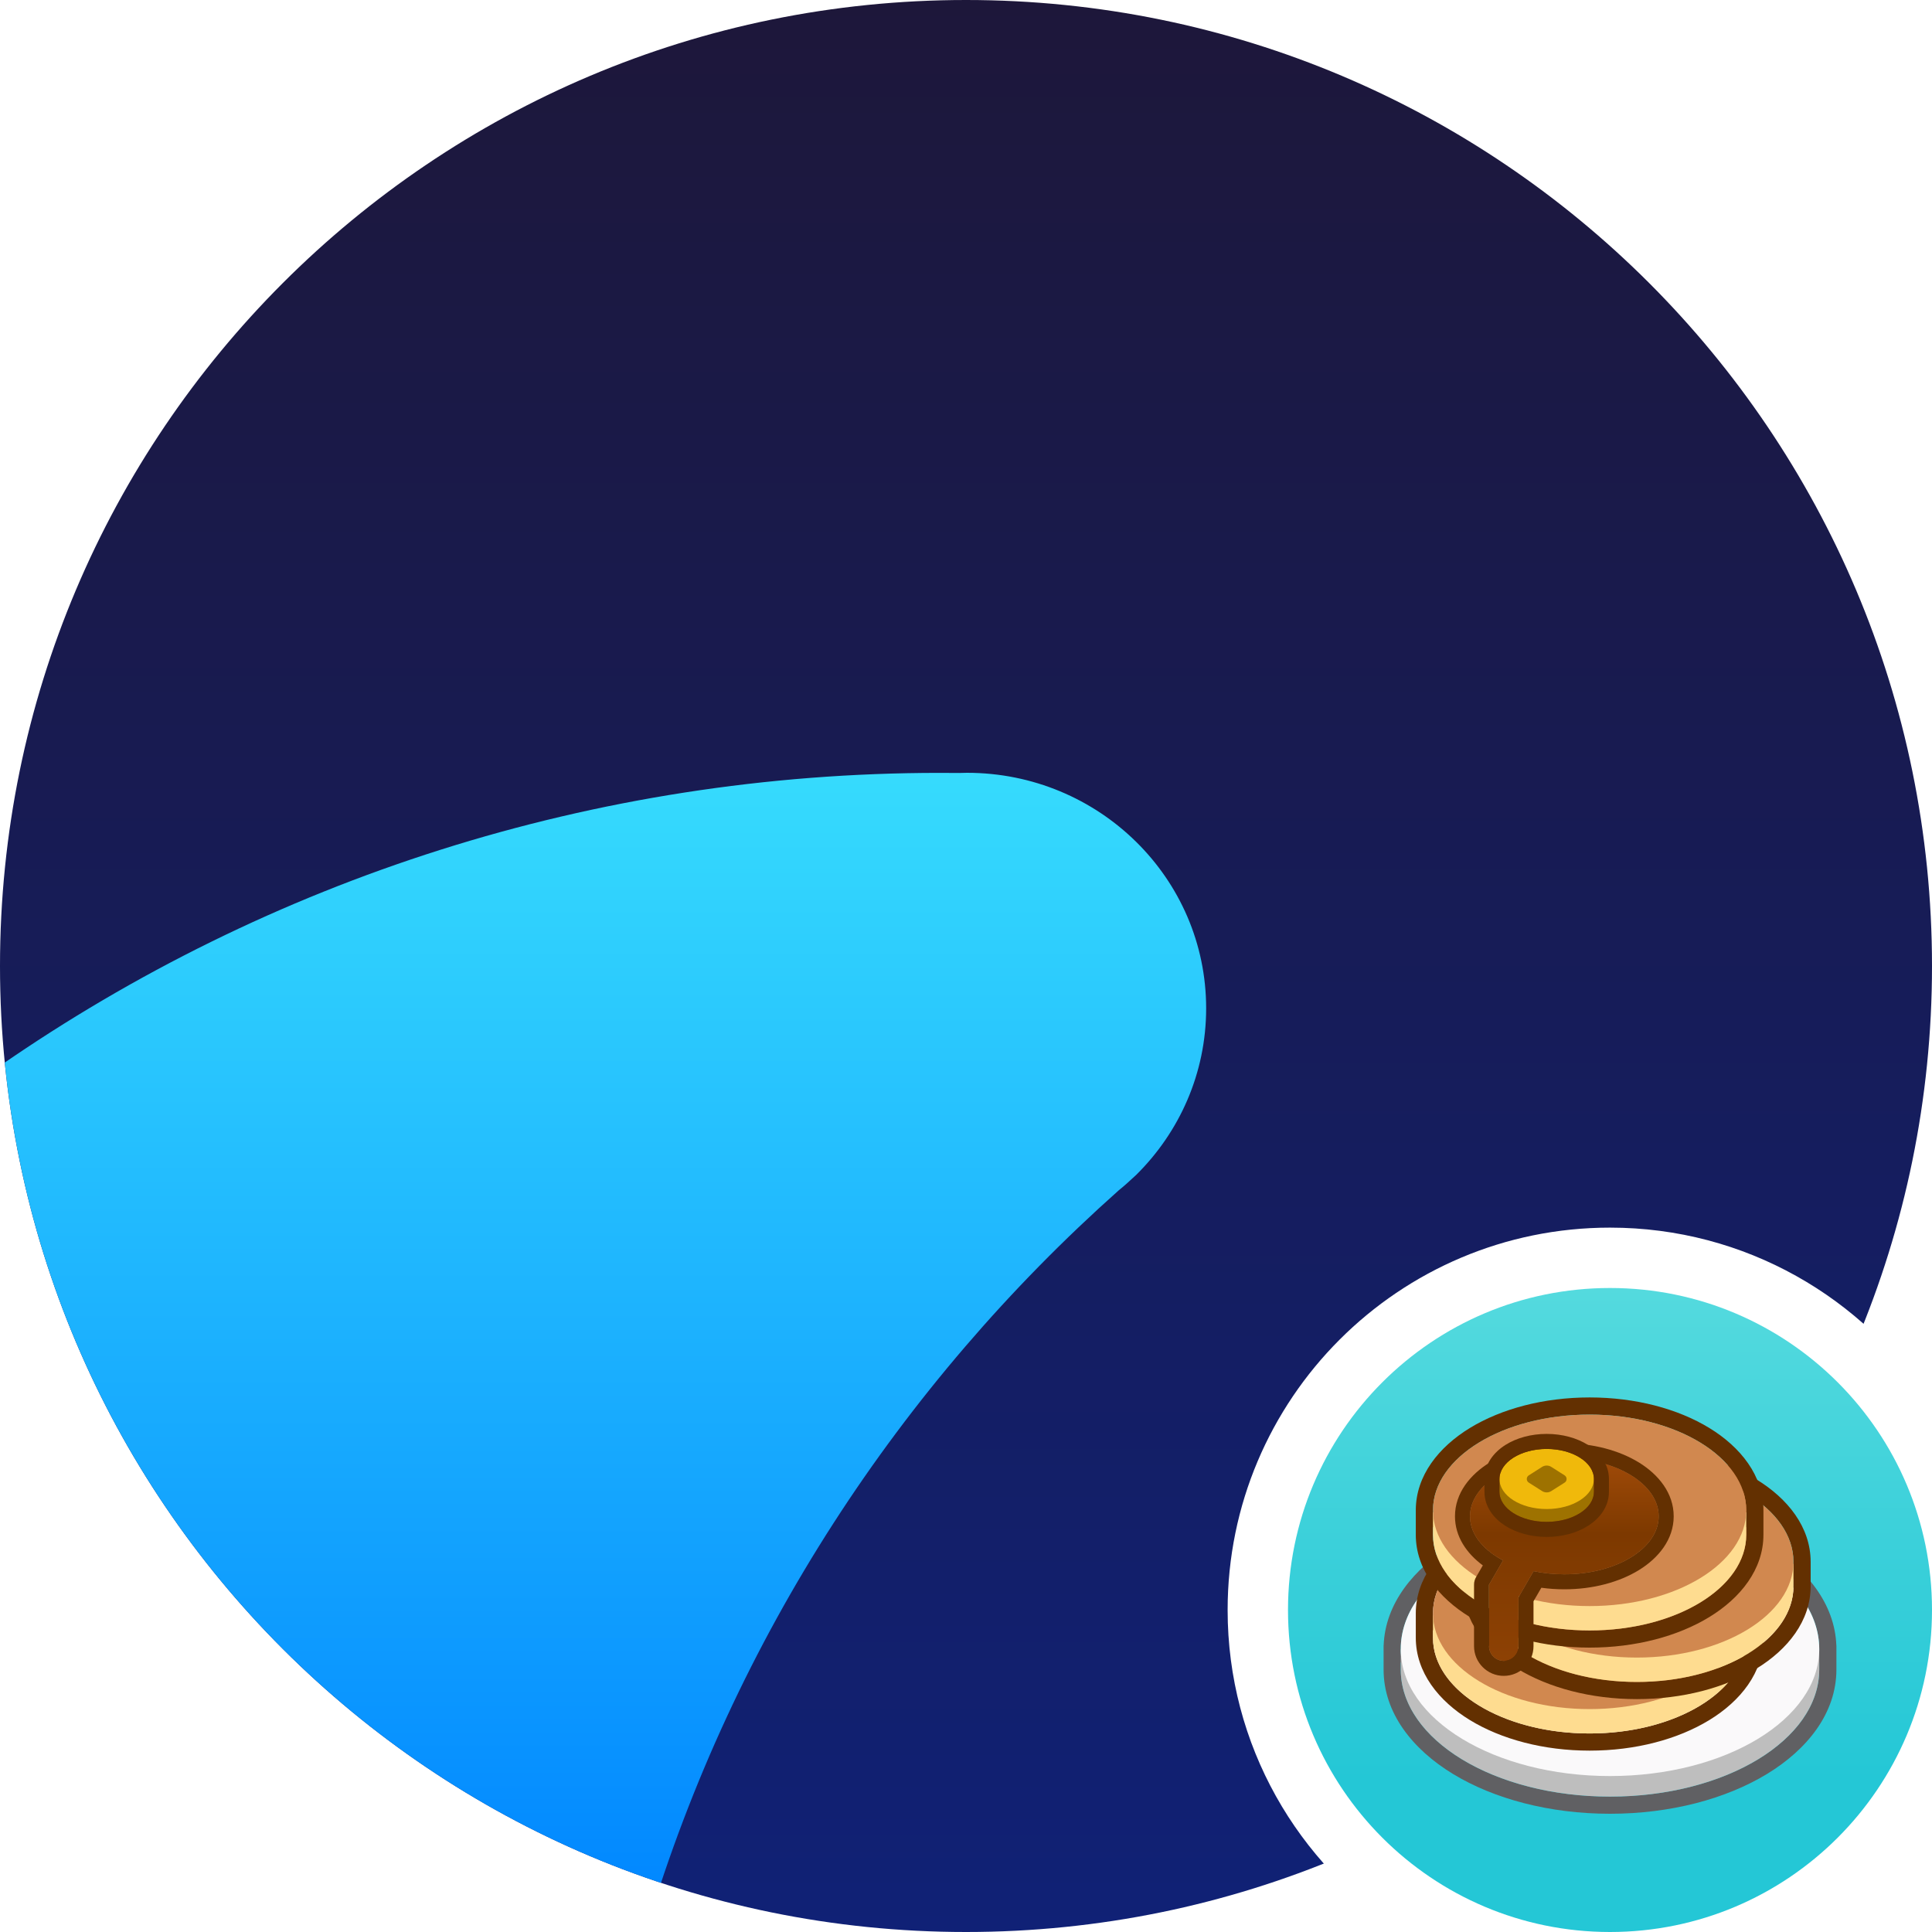
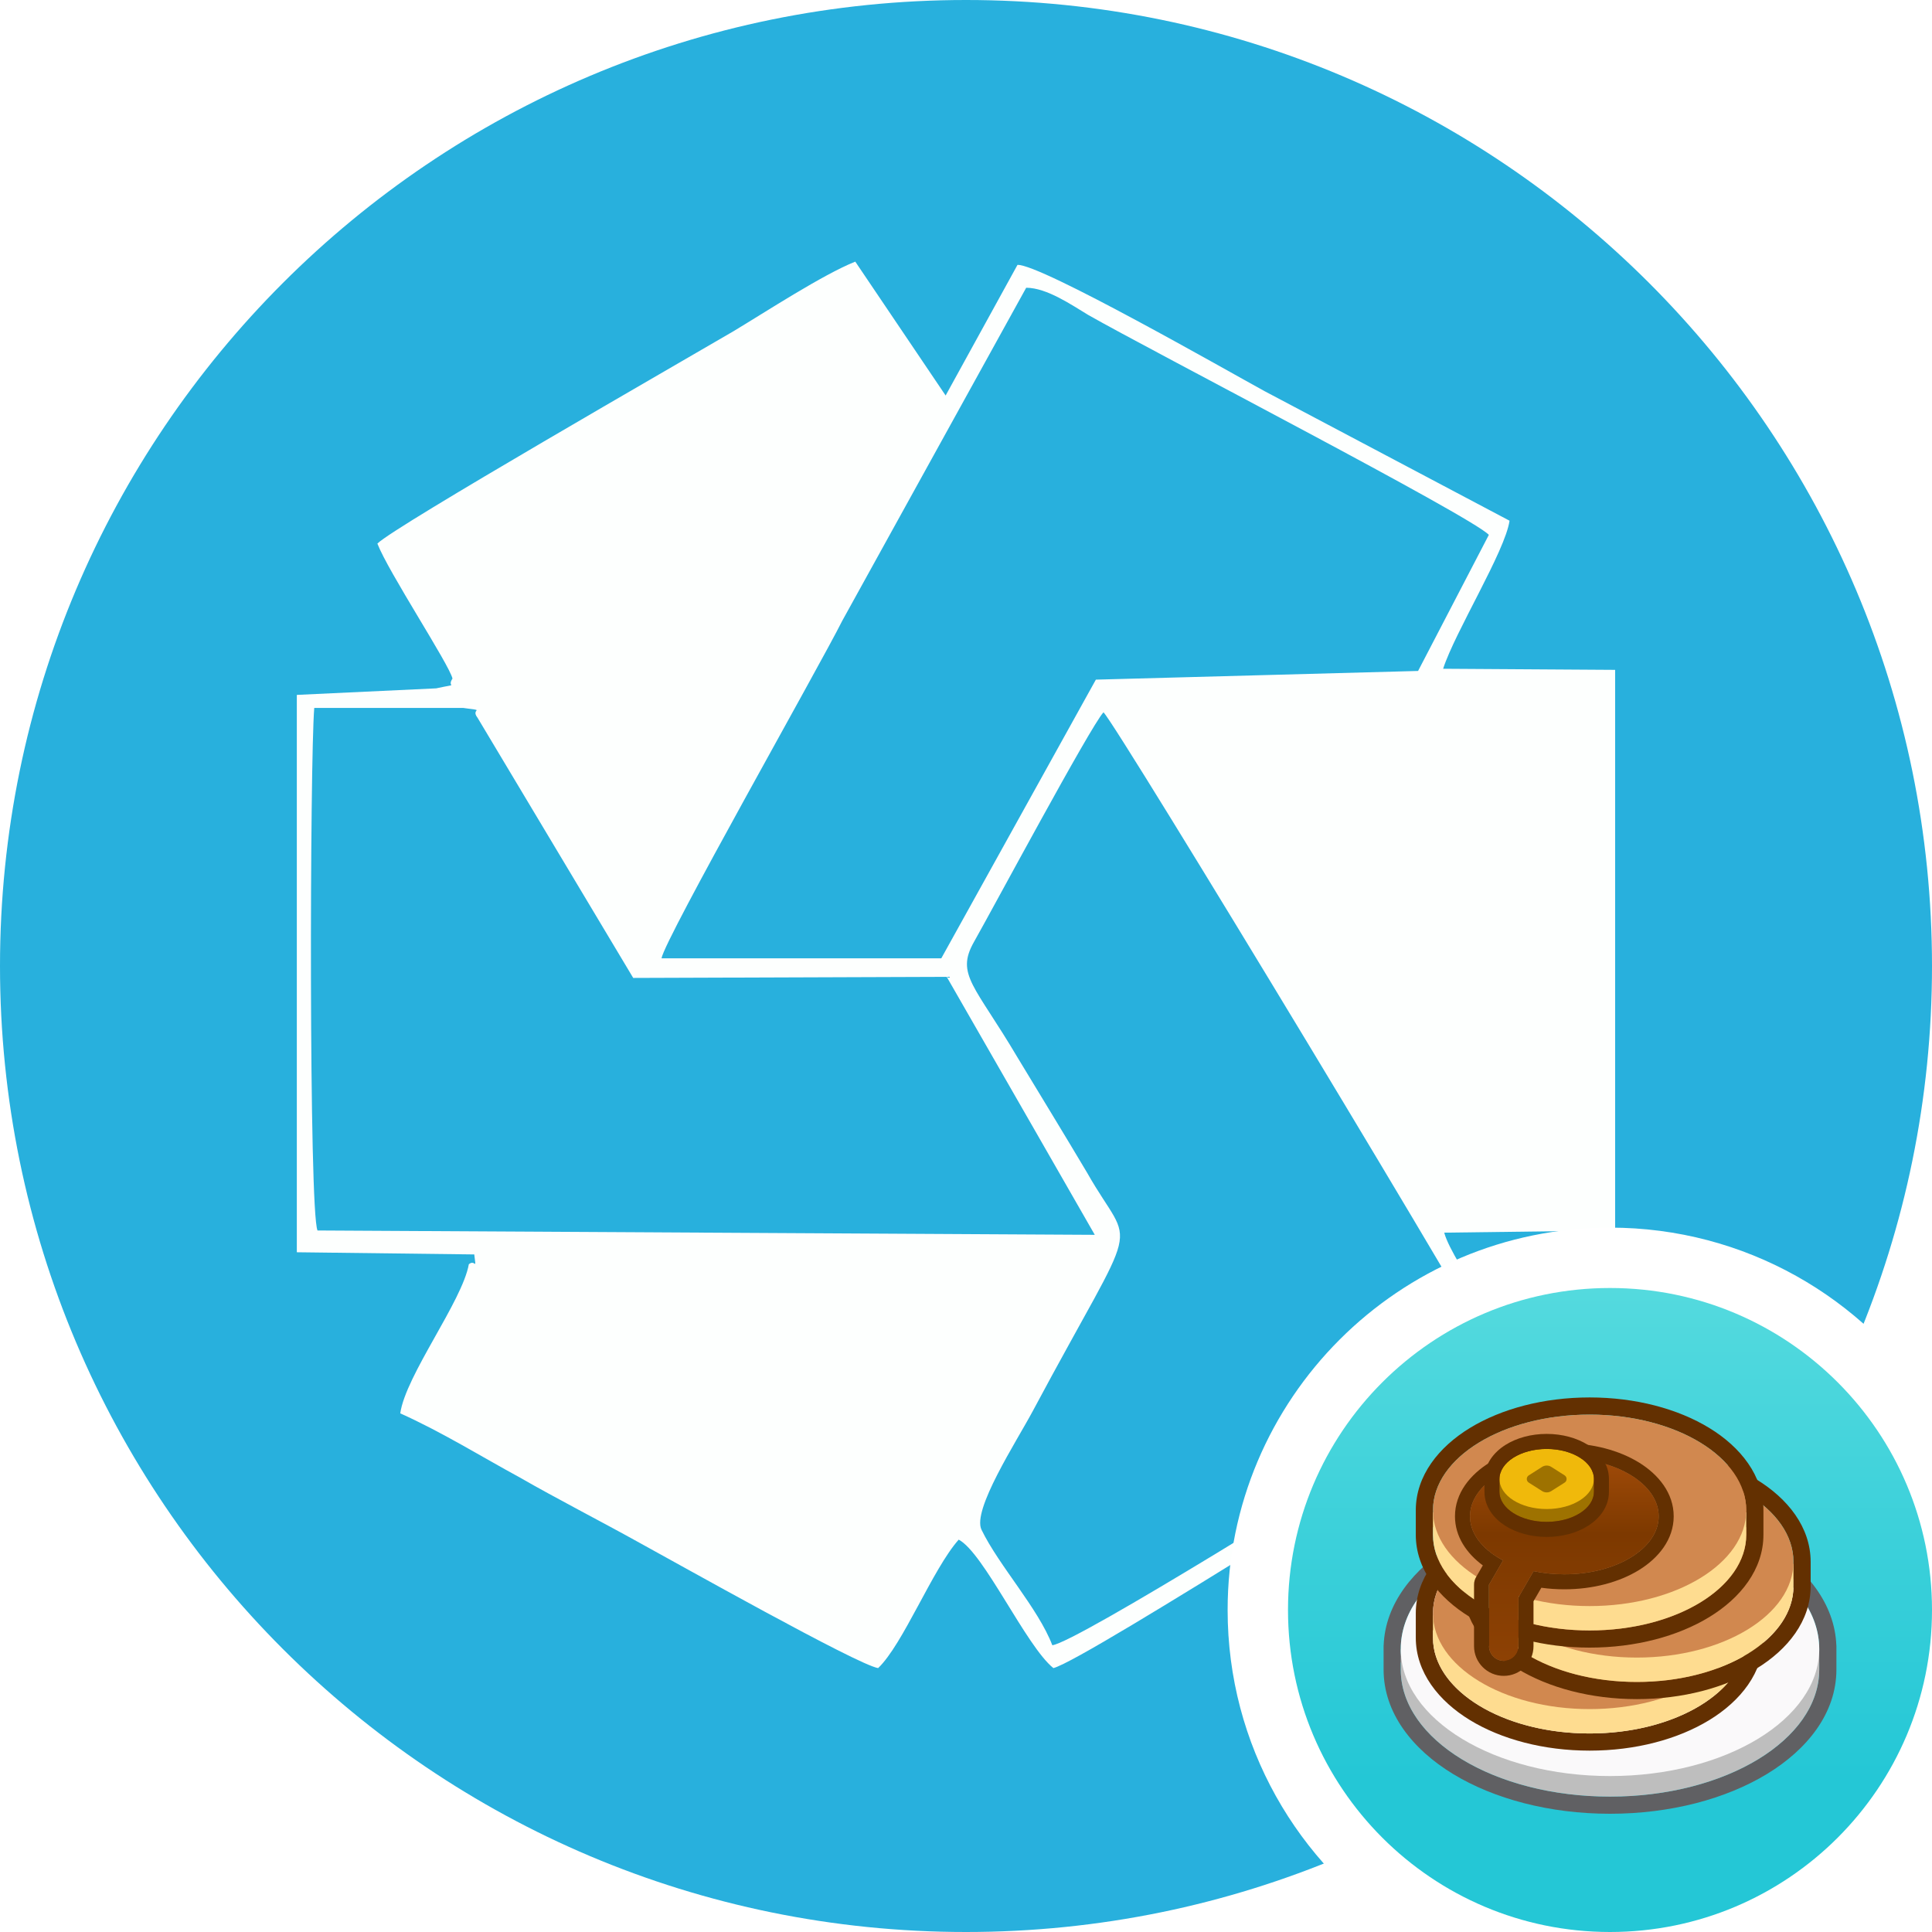
- <svg xmlns="http://www.w3.org/2000/svg" width="96" height="96" fill="none" viewBox="0 0 96 96">
-   <mask id="mask0" width="96" height="96" x="0" y="0" mask-type="alpha" maskUnits="userSpaceOnUse">
-     <path fill="#C4C4C4" fill-rule="evenodd" d="M96 0H0V96H69.749C64.487 92.621 61 86.718 61 80C61 69.507 69.507 61 80 61C86.718 61 92.621 64.487 96 69.749V0Z" clip-rule="evenodd" />
+ <svg xmlns="http://www.w3.org/2000/svg" width="96" height="96" viewBox="0 0 96 96" fill="none">
+   <mask id="mask0" mask-type="alpha" maskUnits="userSpaceOnUse" x="0" y="0" width="96" height="96">
+     <path fill-rule="evenodd" clip-rule="evenodd" d="M96 0H0V96H69.749C64.487 92.621 61 86.718 61 80C61 69.507 69.507 61 80 61C86.718 61 92.621 64.487 96 69.749V0Z" fill="#C4C4C4" />
  </mask>
  <g mask="url(#mask0)">
-     <path fill="url(#paint0_linear)" d="M48 96C74.51 96 96 74.51 96 48C96 21.49 74.51 0 48 0C21.49 0 0 21.49 0 48C0 74.51 21.49 96 48 96Z" />
-     <mask id="mask1" width="96" height="96" x="0" y="0" mask-type="alpha" maskUnits="userSpaceOnUse">
-       <path fill="url(#paint1_linear)" d="M48 96C74.51 96 96 74.51 96 48C96 21.49 74.51 0 48 0C21.49 0 0 21.49 0 48C0 74.51 21.49 96 48 96Z" />
-     </mask>
-     <g mask="url(#mask1)">
-       <path fill="url(#paint2_linear)" d="M32.151 95.745C14.162 89.485 1.044 72.823 0 52.961C13.309 43.75 29.47 38.403 46.688 38.404C47.014 38.404 47.342 38.406 47.669 38.409C47.691 38.409 47.715 38.408 47.738 38.407C47.841 38.404 47.943 38.4 48.047 38.4C54.611 38.4 59.933 43.64 59.933 50.103C59.933 53.334 58.603 56.259 56.455 58.382C56.101 58.713 55.849 58.938 55.587 59.149C44.721 68.822 36.472 81.383 32.151 95.745Z" />
-     </g>
+     <circle cx="48" cy="48" r="48" fill="#28B0DD" />
+     <path fill-rule="evenodd" clip-rule="evenodd" d="M23.729 35.665L31.464 48.593L47.042 48.538C48.897 51.762 54.399 61.358 54.399 61.358L15.777 61.142C15.344 60.168 15.398 37.774 15.615 35.178H23.025C24.215 35.34 23.35 35.178 23.729 35.665ZM52.289 81.751C51.586 79.912 49.639 77.802 48.773 76.017C48.286 75.043 50.504 71.636 51.315 70.121C56.779 59.898 56.346 62.386 54.02 58.275C52.83 56.274 51.802 54.597 50.558 52.541C48.449 48.971 47.475 48.43 48.394 46.807C49.314 45.185 54.182 36.097 54.831 35.394C55.48 35.989 74.575 67.579 74.791 68.498C73.872 68.877 72.898 69.634 71.978 70.121C70.951 70.716 70.085 71.257 69.166 71.798C67.002 73.15 53.533 81.589 52.289 81.751ZM32.87 47.619C33.032 46.645 40.713 33.122 41.849 30.85L50.991 14.298C52.019 14.298 53.263 15.164 54.074 15.65C57.103 17.381 73.115 25.657 73.98 26.577L70.464 33.339L54.453 33.771L46.772 47.619H32.87ZM22.484 33.717C22.16 34.204 22.917 33.934 21.673 34.204L14.749 34.529V62.224L23.566 62.332C23.674 63.197 23.62 62.548 23.296 62.819C22.971 64.658 20.158 68.336 19.888 70.229C21.943 71.149 23.945 72.393 25.838 73.421C27.623 74.448 29.841 75.584 31.788 76.666C33.573 77.64 42.607 82.725 43.634 82.887C44.879 81.697 46.339 77.965 47.637 76.504C48.881 77.153 50.991 81.805 52.343 82.887C54.02 82.454 72.574 70.446 76.09 68.715C75.603 67.2 72.195 62.819 71.762 61.25L80.255 61.142V33.285L71.708 33.23C72.303 31.391 74.791 27.389 75.008 25.874L62.837 19.437C61.052 18.463 51.694 13.108 50.558 13.162L46.988 19.653L42.498 13C40.876 13.649 38.063 15.488 36.44 16.462C33.952 17.922 19.617 26.144 18.752 27.01C19.293 28.416 22.322 33.014 22.484 33.717Z" fill="#FDFFFE" />
  </g>
-   <circle cx="80" cy="80" r="16" fill="url(#paint3_linear)" />
-   <path fill="#606063" fill-rule="evenodd" d="M69.607 81.758C69.605 81.818 69.603 81.878 69.603 81.938C69.603 82.165 69.623 82.39 69.662 82.611H69.603V82.959C69.603 83.129 69.614 83.298 69.636 83.464C70.059 86.715 74.538 89.272 80 89.272C85.462 89.272 89.941 86.715 90.364 83.464C90.386 83.298 90.397 83.129 90.397 82.959V82.611H90.338C90.377 82.39 90.397 82.165 90.397 81.938C90.397 81.878 90.395 81.818 90.393 81.758C90.236 78.355 85.643 75.625 80 75.625C74.357 75.625 69.764 78.355 69.607 81.758ZM68.753 81.758C68.831 79.681 70.242 77.937 72.206 76.745C74.241 75.509 76.999 74.772 80 74.772C83.001 74.772 85.759 75.509 87.794 76.745C89.758 77.937 91.169 79.681 91.247 81.758H91.25V82.959C91.25 85.115 89.815 86.925 87.794 88.152C85.759 89.388 83.001 90.125 80 90.125C76.999 90.125 74.241 89.388 72.206 88.152C70.185 86.925 68.75 85.115 68.75 82.959V81.758H68.753Z" clip-rule="evenodd" />
-   <path fill="#BEBEBE" d="M90.397 82.959C90.397 86.446 85.742 89.272 80 89.272C74.258 89.272 69.603 86.446 69.603 82.959V81.96H90.397V82.959Z" />
-   <path fill="#FAF9FA" d="M90.397 81.938C90.397 85.424 85.742 88.251 80 88.251C74.258 88.251 69.603 85.424 69.603 81.938C69.603 78.451 74.258 75.625 80 75.625C85.742 75.625 90.397 78.451 90.397 81.938Z" />
-   <path fill="#633001" fill-rule="evenodd" d="M71.203 80.154C71.203 80.159 71.203 80.162 71.203 80.166C71.203 80.453 71.244 80.735 71.324 81.008H71.203V81.377C71.203 81.54 71.216 81.702 71.242 81.861C71.639 84.261 74.955 86.135 78.987 86.135C83.019 86.135 86.335 84.261 86.731 81.861C86.758 81.702 86.771 81.54 86.771 81.377V81.008H86.65C86.728 80.742 86.769 80.469 86.771 80.19C86.771 80.182 86.771 80.174 86.771 80.166C86.771 80.162 86.771 80.159 86.771 80.154C86.761 77.533 83.28 75.409 78.987 75.409C74.694 75.409 71.213 77.533 71.203 80.154ZM70.35 80.154H70.35V81.377C70.35 83.101 71.489 84.523 73.038 85.469C74.601 86.424 76.707 86.988 78.987 86.988C81.267 86.988 83.373 86.424 84.936 85.469C86.485 84.523 87.624 83.101 87.624 81.377V80.193C87.624 80.184 87.624 80.175 87.624 80.166C87.624 78.443 86.485 77.021 84.936 76.075C83.373 75.119 81.267 74.556 78.987 74.556C76.707 74.556 74.601 75.119 73.038 76.075C71.493 77.019 70.355 78.436 70.35 80.154Z" clip-rule="evenodd" />
-   <path fill="#FEDC90" d="M86.771 81.377C86.771 84.005 83.286 86.135 78.987 86.135C74.688 86.135 71.203 84.005 71.203 81.377V80.261H86.771V81.377Z" />
-   <path fill="#D1884F" d="M86.771 80.166C86.771 82.794 83.286 84.924 78.987 84.924C74.688 84.924 71.203 82.794 71.203 80.166C71.203 77.539 74.688 75.409 78.987 75.409C83.286 75.409 86.771 77.539 86.771 80.166Z" />
-   <path fill="#633001" fill-rule="evenodd" d="M73.549 77.595C73.549 77.599 73.549 77.603 73.549 77.607C73.549 77.894 73.59 78.175 73.67 78.448H73.549V78.818C73.549 78.981 73.562 79.142 73.588 79.301C73.985 81.702 77.301 83.575 81.333 83.575C85.365 83.575 88.681 81.702 89.078 79.301C89.104 79.142 89.117 78.981 89.117 78.818V78.448H88.996C89.074 78.183 89.115 77.909 89.117 77.63C89.117 77.623 89.117 77.615 89.117 77.607C89.117 77.603 89.117 77.599 89.117 77.595C89.107 74.973 85.626 72.85 81.333 72.85C77.04 72.85 73.559 74.973 73.549 77.595ZM72.696 77.595H72.696V78.818C72.696 80.541 73.835 81.963 75.384 82.91C76.947 83.865 79.053 84.428 81.333 84.428C83.613 84.428 85.719 83.865 87.282 82.91C88.831 81.963 89.97 80.541 89.97 78.818V77.634C89.97 77.625 89.97 77.616 89.97 77.607C89.97 75.884 88.831 74.462 87.282 73.515C85.719 72.56 83.613 71.997 81.333 71.997C79.053 71.997 76.947 72.56 75.384 73.515C73.839 74.46 72.701 75.877 72.696 77.595Z" clip-rule="evenodd" />
-   <path fill="#FEDC90" d="M89.117 78.818C89.117 81.445 85.632 83.575 81.333 83.575C77.034 83.575 73.549 81.445 73.549 78.818V77.702H89.117V78.818Z" />
-   <path fill="#D1884F" d="M89.117 77.607C89.117 80.234 85.632 82.364 81.333 82.364C77.034 82.364 73.549 80.234 73.549 77.607C73.549 74.98 77.034 72.85 81.333 72.85C85.632 72.85 89.117 74.98 89.117 77.607Z" />
-   <path fill="#633001" fill-rule="evenodd" d="M71.203 75.036C71.203 75.04 71.203 75.044 71.203 75.048C71.203 75.335 71.244 75.616 71.324 75.889H71.203V76.259C71.203 76.422 71.216 76.583 71.242 76.742C71.639 79.142 74.955 81.016 78.987 81.016C83.019 81.016 86.335 79.142 86.731 76.742C86.758 76.583 86.771 76.422 86.771 76.259V75.889H86.65C86.728 75.623 86.769 75.35 86.771 75.071C86.771 75.063 86.771 75.056 86.771 75.048C86.771 75.044 86.771 75.04 86.771 75.036C86.761 72.414 83.28 70.291 78.987 70.291C74.694 70.291 71.213 72.414 71.203 75.036ZM70.35 75.036H70.35V76.259C70.35 77.982 71.489 79.404 73.038 80.35C74.601 81.306 76.707 81.869 78.987 81.869C81.267 81.869 83.373 81.306 84.936 80.35C86.485 79.404 87.624 77.982 87.624 76.259V75.074C87.624 75.066 87.624 75.057 87.624 75.048C87.624 73.325 86.485 71.902 84.936 70.956C83.373 70.001 81.267 69.438 78.987 69.438C76.707 69.438 74.601 70.001 73.038 70.956C71.493 71.9 70.355 73.318 70.35 75.036Z" clip-rule="evenodd" />
-   <path fill="#FEDC90" d="M86.771 76.259C86.771 78.886 83.286 81.016 78.987 81.016C74.688 81.016 71.203 78.886 71.203 76.259V75.143H86.771V76.259Z" />
-   <path fill="#D1884F" d="M86.771 75.048C86.771 77.675 83.286 79.805 78.987 79.805C74.688 79.805 71.203 77.675 71.203 75.048C71.203 72.42 74.688 70.291 78.987 70.291C83.286 70.291 86.771 72.42 86.771 75.048Z" />
-   <path fill="url(#paint4_linear)" fill-rule="evenodd" d="M73.044 75.344C73.044 76.221 73.681 77.007 74.687 77.535L73.99 78.742L73.99 78.742H73.99V81.796C73.99 82.2 74.317 82.527 74.721 82.527C75.125 82.527 75.453 82.2 75.453 81.796V79.367L76.202 78.069C76.681 78.17 77.196 78.226 77.731 78.226C80.32 78.226 82.419 76.935 82.419 75.344C82.419 73.752 80.32 72.462 77.731 72.462C75.142 72.462 73.044 73.752 73.044 75.344Z" clip-rule="evenodd" />
-   <path fill="#633001" fill-rule="evenodd" d="M74.687 77.535C74.576 77.477 74.469 77.415 74.367 77.35C73.548 76.831 73.044 76.124 73.044 75.344C73.044 73.752 75.142 72.462 77.731 72.462C80.32 72.462 82.419 73.752 82.419 75.344C82.419 76.935 80.32 78.226 77.731 78.226C77.196 78.226 76.681 78.17 76.202 78.069L75.453 79.367V81.796C75.453 82.2 75.125 82.527 74.721 82.527C74.317 82.527 73.99 82.2 73.99 81.796V78.742L74.687 77.535ZM73.244 78.755V81.796C73.244 82.612 73.905 83.273 74.721 83.273C75.537 83.273 76.199 82.612 76.199 81.796V79.567L76.588 78.894C76.957 78.945 77.34 78.972 77.731 78.972C79.141 78.972 80.453 78.622 81.437 78.017C82.408 77.42 83.165 76.496 83.165 75.344C83.165 74.192 82.408 73.267 81.437 72.67C80.453 72.065 79.141 71.715 77.731 71.715C76.322 71.715 75.01 72.065 74.026 72.67C73.054 73.267 72.297 74.192 72.297 75.344C72.297 76.355 72.877 77.187 73.681 77.784L73.349 78.36C73.317 78.413 73.292 78.47 73.274 78.531C73.252 78.604 73.242 78.68 73.244 78.755Z" clip-rule="evenodd" />
-   <path fill="#9E7200" d="M74.508 74.129C74.508 74.954 75.559 75.622 76.854 75.622C78.15 75.622 79.2 74.954 79.2 74.129C79.2 73.305 78.15 72.637 76.854 72.637C75.559 72.637 74.508 73.305 74.508 74.129Z" />
-   <path fill="#9E7200" d="M74.508 73.49H79.2V74.13H74.508V73.49Z" />
-   <path fill="#F0B90B" d="M74.508 73.49C74.508 74.314 75.559 74.983 76.854 74.983C78.15 74.983 79.2 74.314 79.2 73.49C79.2 72.665 78.15 71.997 76.854 71.997C75.559 71.997 74.508 72.665 74.508 73.49Z" />
-   <path fill="#9E7200" d="M75.964 73.31L76.625 72.889C76.765 72.8 76.944 72.8 77.083 72.889L77.745 73.31C77.876 73.394 77.876 73.586 77.745 73.67L77.083 74.09C76.944 74.179 76.765 74.179 76.625 74.09L75.964 73.67C75.832 73.586 75.832 73.394 75.964 73.31Z" />
-   <path fill="#633001" fill-rule="evenodd" d="M74.795 71.804C75.356 71.447 76.086 71.25 76.854 71.25C77.622 71.25 78.352 71.447 78.914 71.804C79.467 72.156 79.947 72.734 79.947 73.49V74.129C79.947 74.885 79.467 75.463 78.914 75.815C78.352 76.172 77.622 76.369 76.854 76.369C76.086 76.369 75.356 76.172 74.795 75.815C74.242 75.463 73.762 74.885 73.762 74.129V73.49C73.762 72.734 74.242 72.156 74.795 71.804ZM76.854 71.997C75.559 71.997 74.508 72.665 74.508 73.49V74.129C74.508 74.954 75.559 75.622 76.854 75.622C78.15 75.622 79.2 74.954 79.2 74.129V73.49C79.2 72.665 78.15 71.997 76.854 71.997Z" clip-rule="evenodd" />
+   <circle cx="80" cy="80" r="16" fill="url(#paint0_linear)" />
+   <path fill-rule="evenodd" clip-rule="evenodd" d="M69.607 81.758C69.605 81.818 69.603 81.878 69.603 81.938C69.603 82.165 69.623 82.39 69.662 82.611H69.603V82.959C69.603 83.129 69.614 83.298 69.636 83.464C70.059 86.715 74.538 89.272 80 89.272C85.462 89.272 89.941 86.715 90.364 83.464C90.386 83.298 90.397 83.129 90.397 82.959V82.611H90.338C90.377 82.39 90.397 82.165 90.397 81.938C90.397 81.878 90.395 81.818 90.393 81.758C90.236 78.355 85.643 75.625 80 75.625C74.357 75.625 69.764 78.355 69.607 81.758ZM68.753 81.758C68.831 79.681 70.242 77.937 72.206 76.745C74.241 75.509 76.999 74.772 80 74.772C83.001 74.772 85.759 75.509 87.794 76.745C89.758 77.937 91.169 79.681 91.247 81.758H91.25V82.959C91.25 85.115 89.815 86.925 87.794 88.152C85.759 89.388 83.001 90.125 80 90.125C76.999 90.125 74.241 89.388 72.206 88.152C70.185 86.925 68.75 85.115 68.75 82.959V81.758H68.753Z" fill="#606063" />
+   <path d="M90.397 82.959C90.397 86.446 85.742 89.272 80 89.272C74.258 89.272 69.603 86.446 69.603 82.959V81.96H90.397V82.959Z" fill="#BEBEBE" />
+   <path d="M90.397 81.938C90.397 85.424 85.742 88.251 80 88.251C74.258 88.251 69.603 85.424 69.603 81.938C69.603 78.451 74.258 75.625 80 75.625C85.742 75.625 90.397 78.451 90.397 81.938Z" fill="#FAF9FA" />
+   <path fill-rule="evenodd" clip-rule="evenodd" d="M71.203 80.154C71.203 80.159 71.203 80.162 71.203 80.166C71.203 80.453 71.244 80.735 71.324 81.008H71.203V81.377C71.203 81.54 71.216 81.702 71.242 81.861C71.639 84.261 74.955 86.135 78.987 86.135C83.019 86.135 86.335 84.261 86.732 81.861C86.758 81.702 86.771 81.54 86.771 81.377V81.008H86.65C86.728 80.742 86.769 80.469 86.771 80.19C86.771 80.182 86.771 80.174 86.771 80.166C86.771 80.162 86.771 80.159 86.771 80.154C86.761 77.533 83.28 75.409 78.987 75.409C74.694 75.409 71.213 77.533 71.203 80.154ZM70.35 80.154H70.35V81.377C70.35 83.101 71.489 84.523 73.038 85.469C74.601 86.424 76.707 86.988 78.987 86.988C81.267 86.988 83.373 86.424 84.936 85.469C86.485 84.523 87.624 83.101 87.624 81.377V80.193C87.624 80.184 87.624 80.175 87.624 80.166C87.624 78.443 86.485 77.021 84.936 76.075C83.373 75.119 81.267 74.556 78.987 74.556C76.707 74.556 74.601 75.119 73.038 76.075C71.493 77.019 70.355 78.436 70.35 80.154Z" fill="#633001" />
+   <path d="M86.771 81.377C86.771 84.005 83.286 86.135 78.987 86.135C74.688 86.135 71.203 84.005 71.203 81.377V80.261H86.771V81.377Z" fill="#FEDC90" />
+   <path d="M86.771 80.166C86.771 82.794 83.286 84.924 78.987 84.924C74.688 84.924 71.203 82.794 71.203 80.166C71.203 77.539 74.688 75.409 78.987 75.409C83.286 75.409 86.771 77.539 86.771 80.166Z" fill="#D1884F" />
+   <path fill-rule="evenodd" clip-rule="evenodd" d="M73.549 77.595C73.549 77.599 73.549 77.603 73.549 77.607C73.549 77.894 73.59 78.175 73.67 78.448H73.549V78.818C73.549 78.981 73.562 79.142 73.588 79.301C73.985 81.702 77.301 83.575 81.333 83.575C85.365 83.575 88.681 81.702 89.078 79.301C89.104 79.142 89.117 78.981 89.117 78.818V78.448H88.996C89.073 78.183 89.115 77.909 89.117 77.63C89.117 77.623 89.117 77.615 89.117 77.607C89.117 77.603 89.117 77.599 89.117 77.595C89.107 74.973 85.626 72.85 81.333 72.85C77.04 72.85 73.559 74.973 73.549 77.595ZM72.696 77.595H72.695V78.818C72.695 80.541 73.835 81.963 75.384 82.91C76.947 83.865 79.052 84.428 81.333 84.428C83.613 84.428 85.719 83.865 87.282 82.91C88.831 81.963 89.97 80.541 89.97 78.818V77.634C89.97 77.625 89.97 77.616 89.97 77.607C89.97 75.884 88.831 74.462 87.282 73.515C85.719 72.56 83.613 71.997 81.333 71.997C79.053 71.997 76.947 72.56 75.384 73.515C73.839 74.46 72.701 75.877 72.696 77.595Z" fill="#633001" />
+   <path d="M89.117 78.818C89.117 81.445 85.632 83.575 81.333 83.575C77.034 83.575 73.549 81.445 73.549 78.818V77.702H89.117V78.818Z" fill="#FEDC90" />
+   <path d="M89.117 77.607C89.117 80.234 85.632 82.364 81.333 82.364C77.034 82.364 73.549 80.234 73.549 77.607C73.549 74.98 77.034 72.85 81.333 72.85C85.632 72.85 89.117 74.98 89.117 77.607Z" fill="#D1884F" />
+   <path fill-rule="evenodd" clip-rule="evenodd" d="M71.203 75.036C71.203 75.04 71.203 75.044 71.203 75.048C71.203 75.335 71.244 75.616 71.324 75.889H71.203V76.259C71.203 76.422 71.216 76.583 71.242 76.742C71.639 79.142 74.955 81.016 78.987 81.016C83.019 81.016 86.335 79.142 86.732 76.742C86.758 76.583 86.771 76.422 86.771 76.259V75.889H86.65C86.728 75.623 86.769 75.35 86.771 75.071C86.771 75.063 86.771 75.056 86.771 75.048C86.771 75.044 86.771 75.04 86.771 75.036C86.761 72.414 83.28 70.291 78.987 70.291C74.694 70.291 71.213 72.414 71.203 75.036ZM70.35 75.036H70.35V76.259C70.35 77.982 71.489 79.404 73.038 80.35C74.601 81.306 76.707 81.869 78.987 81.869C81.267 81.869 83.373 81.306 84.936 80.35C86.485 79.404 87.624 77.982 87.624 76.259V75.074C87.624 75.066 87.624 75.057 87.624 75.048C87.624 73.325 86.485 71.902 84.936 70.956C83.373 70.001 81.267 69.438 78.987 69.438C76.707 69.438 74.601 70.001 73.038 70.956C71.493 71.9 70.355 73.318 70.35 75.036Z" fill="#633001" />
+   <path d="M86.771 76.259C86.771 78.886 83.286 81.016 78.987 81.016C74.688 81.016 71.203 78.886 71.203 76.259V75.143H86.771V76.259Z" fill="#FEDC90" />
+   <path d="M86.771 75.048C86.771 77.675 83.286 79.805 78.987 79.805C74.688 79.805 71.203 77.675 71.203 75.048C71.203 72.42 74.688 70.291 78.987 70.291C83.286 70.291 86.771 72.42 86.771 75.048Z" fill="#D1884F" />
+   <path fill-rule="evenodd" clip-rule="evenodd" d="M73.044 75.344C73.044 76.221 73.681 77.007 74.687 77.535L73.99 78.742L73.99 78.742H73.99V81.796C73.99 82.2 74.317 82.527 74.721 82.527C75.125 82.527 75.453 82.2 75.453 81.796V79.367L76.202 78.069C76.681 78.17 77.196 78.226 77.731 78.226C80.32 78.226 82.419 76.935 82.419 75.344C82.419 73.752 80.32 72.462 77.731 72.462C75.142 72.462 73.044 73.752 73.044 75.344Z" fill="url(#paint1_linear)" />
+   <path fill-rule="evenodd" clip-rule="evenodd" d="M74.687 77.535C74.576 77.477 74.469 77.415 74.367 77.35C73.548 76.831 73.044 76.124 73.044 75.344C73.044 73.752 75.142 72.462 77.731 72.462C80.32 72.462 82.419 73.752 82.419 75.344C82.419 76.935 80.32 78.226 77.731 78.226C77.196 78.226 76.681 78.17 76.202 78.069L75.453 79.367V81.796C75.453 82.2 75.125 82.527 74.721 82.527C74.317 82.527 73.99 82.2 73.99 81.796V78.742L74.687 77.535ZM73.244 78.755V81.796C73.244 82.612 73.905 83.273 74.721 83.273C75.537 83.273 76.199 82.612 76.199 81.796V79.567L76.588 78.894C76.957 78.945 77.34 78.972 77.731 78.972C79.141 78.972 80.453 78.622 81.437 78.017C82.408 77.42 83.165 76.496 83.165 75.344C83.165 74.192 82.408 73.267 81.437 72.67C80.453 72.065 79.141 71.715 77.731 71.715C76.322 71.715 75.01 72.065 74.026 72.67C73.054 73.267 72.297 74.192 72.297 75.344C72.297 76.355 72.877 77.187 73.681 77.784L73.349 78.36C73.317 78.413 73.292 78.47 73.274 78.531C73.252 78.604 73.242 78.68 73.244 78.755Z" fill="#633001" />
+   <path d="M74.508 74.129C74.508 74.954 75.559 75.622 76.854 75.622C78.15 75.622 79.2 74.954 79.2 74.129C79.2 73.305 78.15 72.637 76.854 72.637C75.559 72.637 74.508 73.305 74.508 74.129Z" fill="#9E7200" />
+   <path d="M74.508 73.49H79.2V74.13H74.508V73.49Z" fill="#9E7200" />
+   <path d="M74.508 73.49C74.508 74.314 75.559 74.983 76.854 74.983C78.15 74.983 79.2 74.314 79.2 73.49C79.2 72.665 78.15 71.997 76.854 71.997C75.559 71.997 74.508 72.665 74.508 73.49Z" fill="#F0B90B" />
+   <path d="M75.964 73.31L76.625 72.889C76.765 72.8 76.944 72.8 77.083 72.889L77.745 73.31C77.876 73.394 77.876 73.586 77.745 73.67L77.083 74.09C76.944 74.179 76.765 74.179 76.625 74.09L75.964 73.67C75.832 73.586 75.832 73.394 75.964 73.31Z" fill="#9E7200" />
+   <path fill-rule="evenodd" clip-rule="evenodd" d="M74.795 71.804C75.356 71.447 76.086 71.25 76.854 71.25C77.622 71.25 78.352 71.447 78.914 71.804C79.467 72.156 79.947 72.734 79.947 73.49V74.129C79.947 74.885 79.467 75.463 78.914 75.815C78.352 76.172 77.622 76.369 76.854 76.369C76.086 76.369 75.356 76.172 74.795 75.815C74.242 75.463 73.762 74.885 73.762 74.129V73.49C73.762 72.734 74.242 72.156 74.795 71.804ZM76.854 71.997C75.559 71.997 74.508 72.665 74.508 73.49V74.129C74.508 74.954 75.559 75.622 76.854 75.622C78.15 75.622 79.2 74.954 79.2 74.129V73.49C79.2 72.665 78.15 71.997 76.854 71.997Z" fill="#633001" />
  <defs>
-     <linearGradient id="paint0_linear" x1="48" x2="48" y1="0" y2="96" gradientUnits="userSpaceOnUse">
-       <stop stop-color="#1D173A" />
-       <stop offset="1" stop-color="#102176" />
+     <linearGradient id="paint0_linear" x1="80" y1="64" x2="80" y2="96" gradientUnits="userSpaceOnUse">
+       <stop stop-color="#54DADE" />
+       <stop offset="0.762" stop-color="#24C7D6" />
    </linearGradient>
-     <linearGradient id="paint1_linear" x1="48" x2="48" y1="0" y2="96" gradientUnits="userSpaceOnUse">
-       <stop stop-color="#1D173C" />
-       <stop offset="1" stop-color="#152170" />
-     </linearGradient>
-     <linearGradient id="paint2_linear" x1="29.966" x2="29.966" y1="38.4" y2="95.745" gradientUnits="userSpaceOnUse">
-       <stop stop-color="#36DBFD" />
-       <stop offset="1" stop-color="#0085FF" />
-     </linearGradient>
-     <linearGradient id="paint3_linear" x1="80" x2="80" y1="64" y2="96" gradientUnits="userSpaceOnUse">
-       <stop stop-color="#54DADE" />
-       <stop offset=".762" stop-color="#24C7D6" />
-     </linearGradient>
-     <linearGradient id="paint4_linear" x1="77.782" x2="77.782" y1="72.558" y2="82.451" gradientUnits="userSpaceOnUse">
+     <linearGradient id="paint1_linear" x1="77.782" y1="72.558" x2="77.782" y2="82.451" gradientUnits="userSpaceOnUse">
      <stop stop-color="#9F4A08" />
-       <stop offset=".37" stop-color="#7D3900" />
+       <stop offset="0.37" stop-color="#7D3900" />
      <stop offset="1" stop-color="#8D4104" />
    </linearGradient>
  </defs>
</svg>
